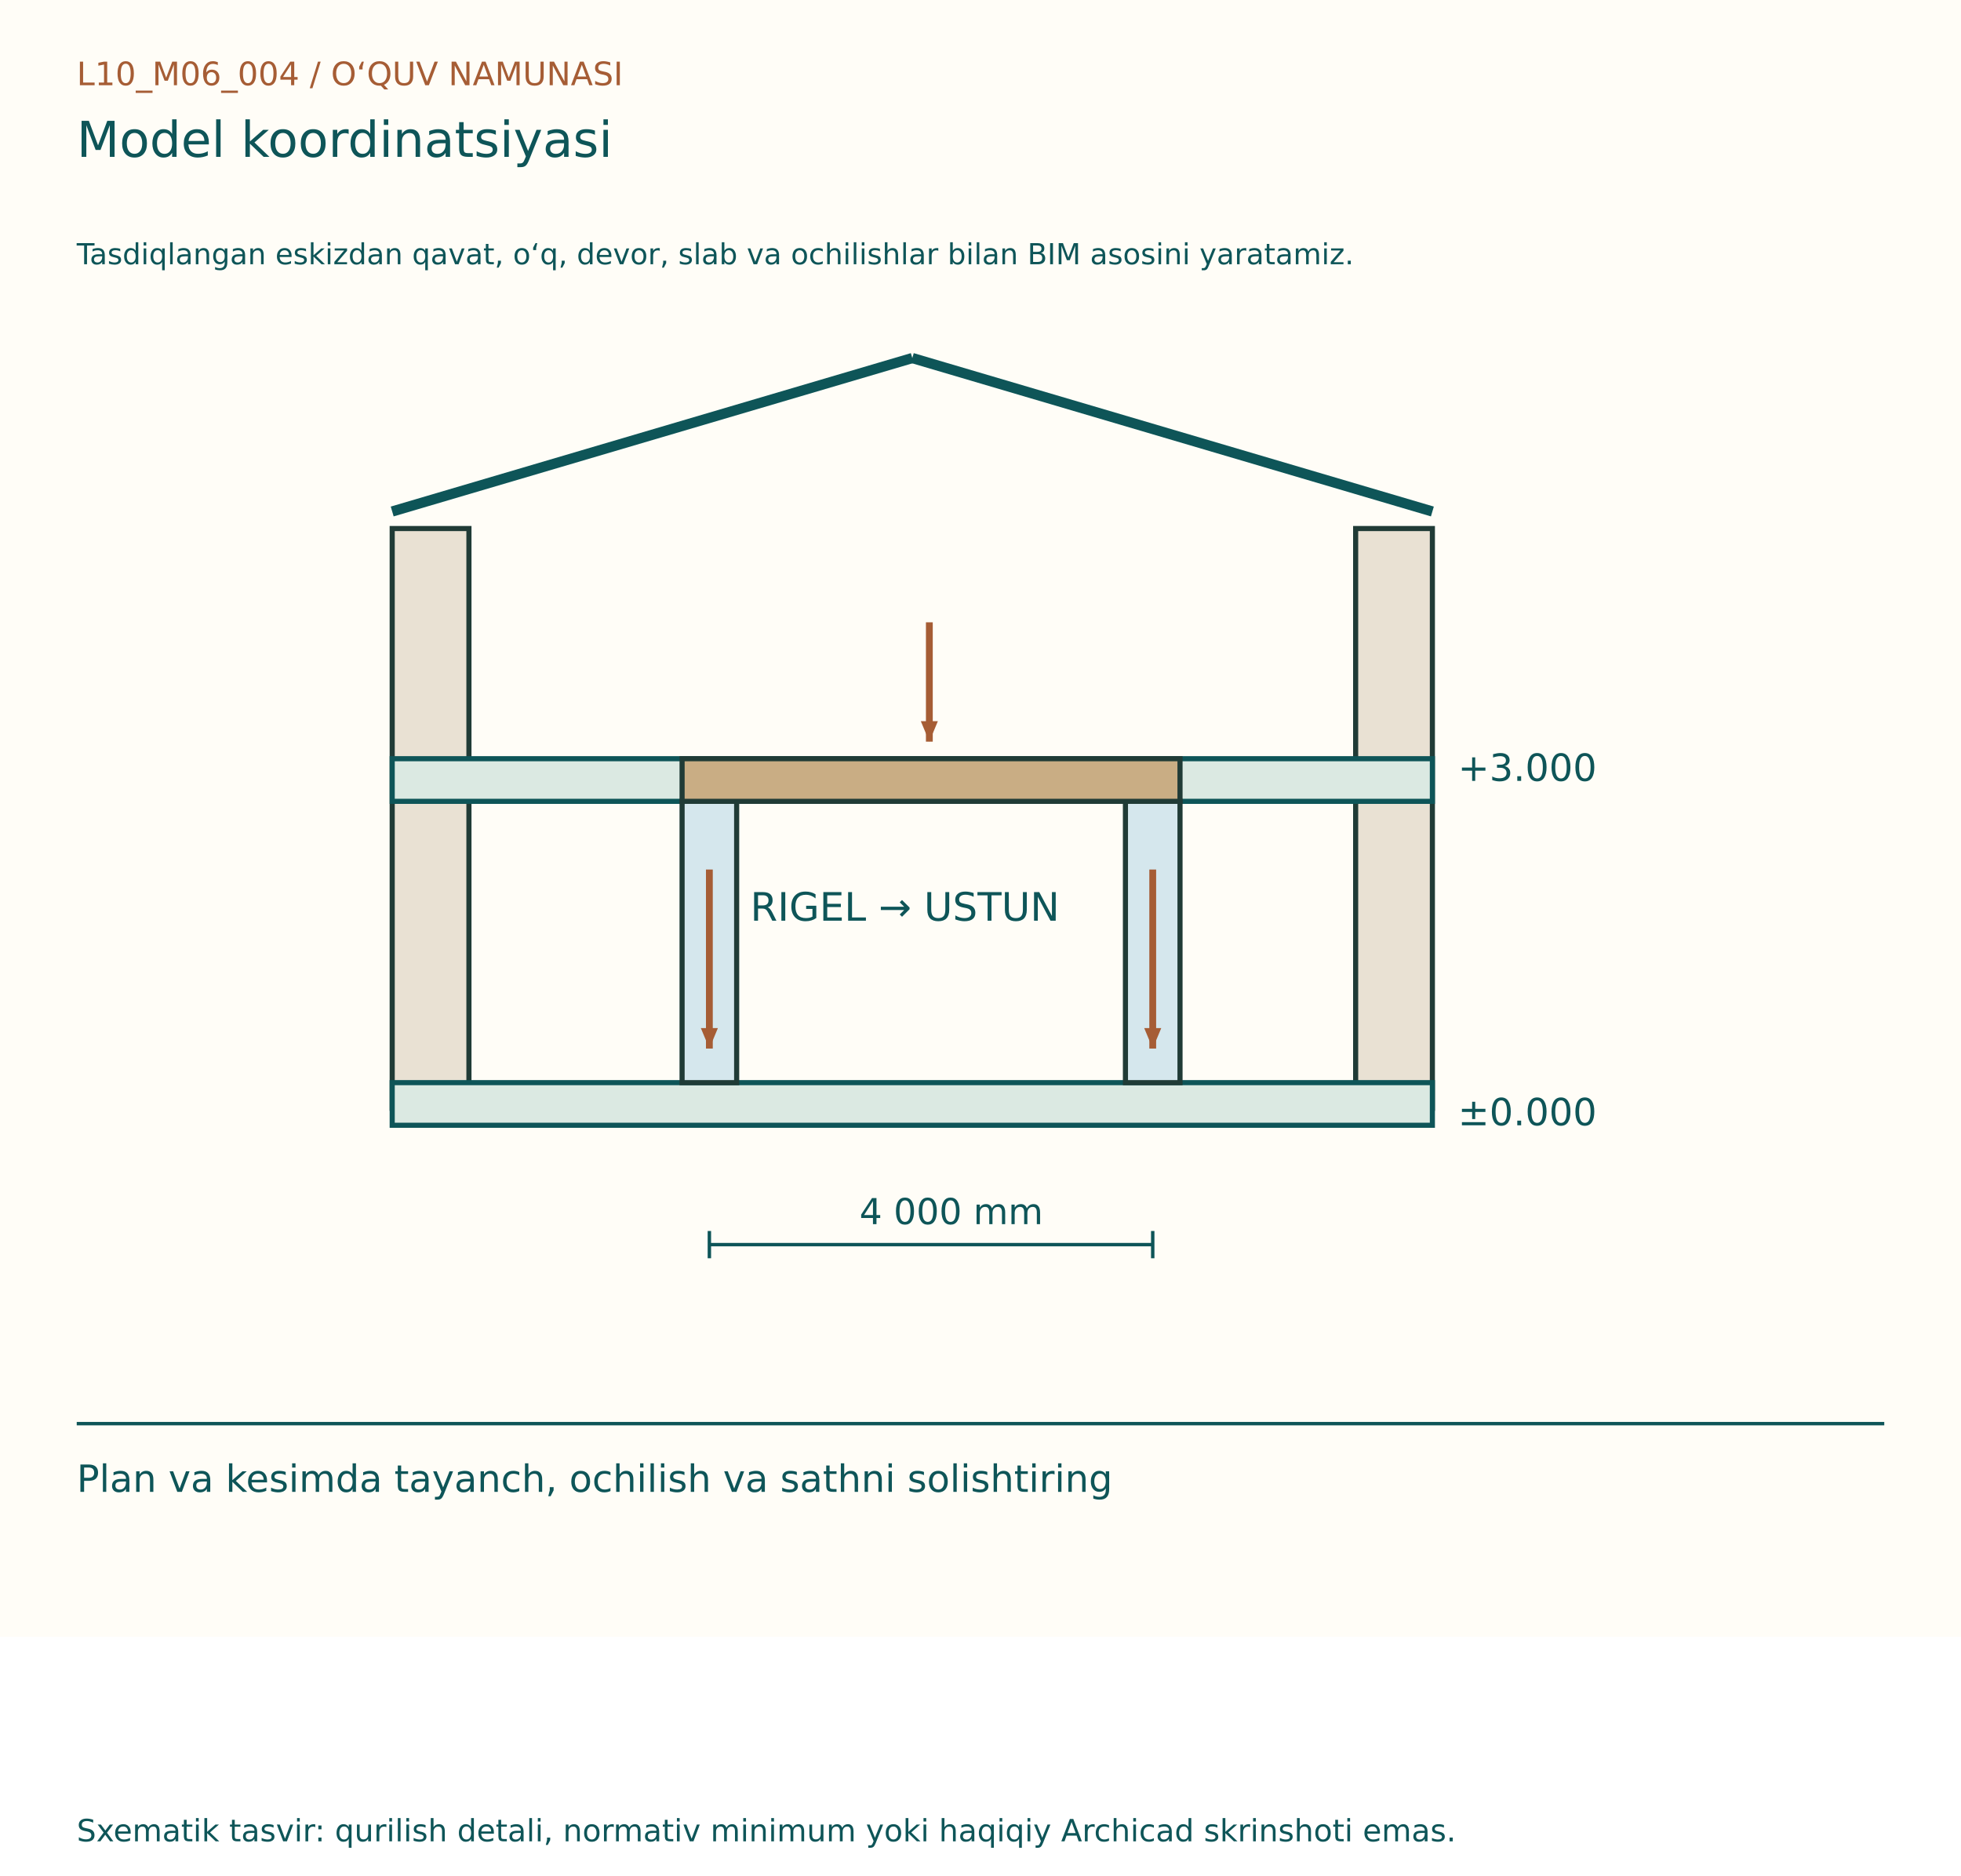
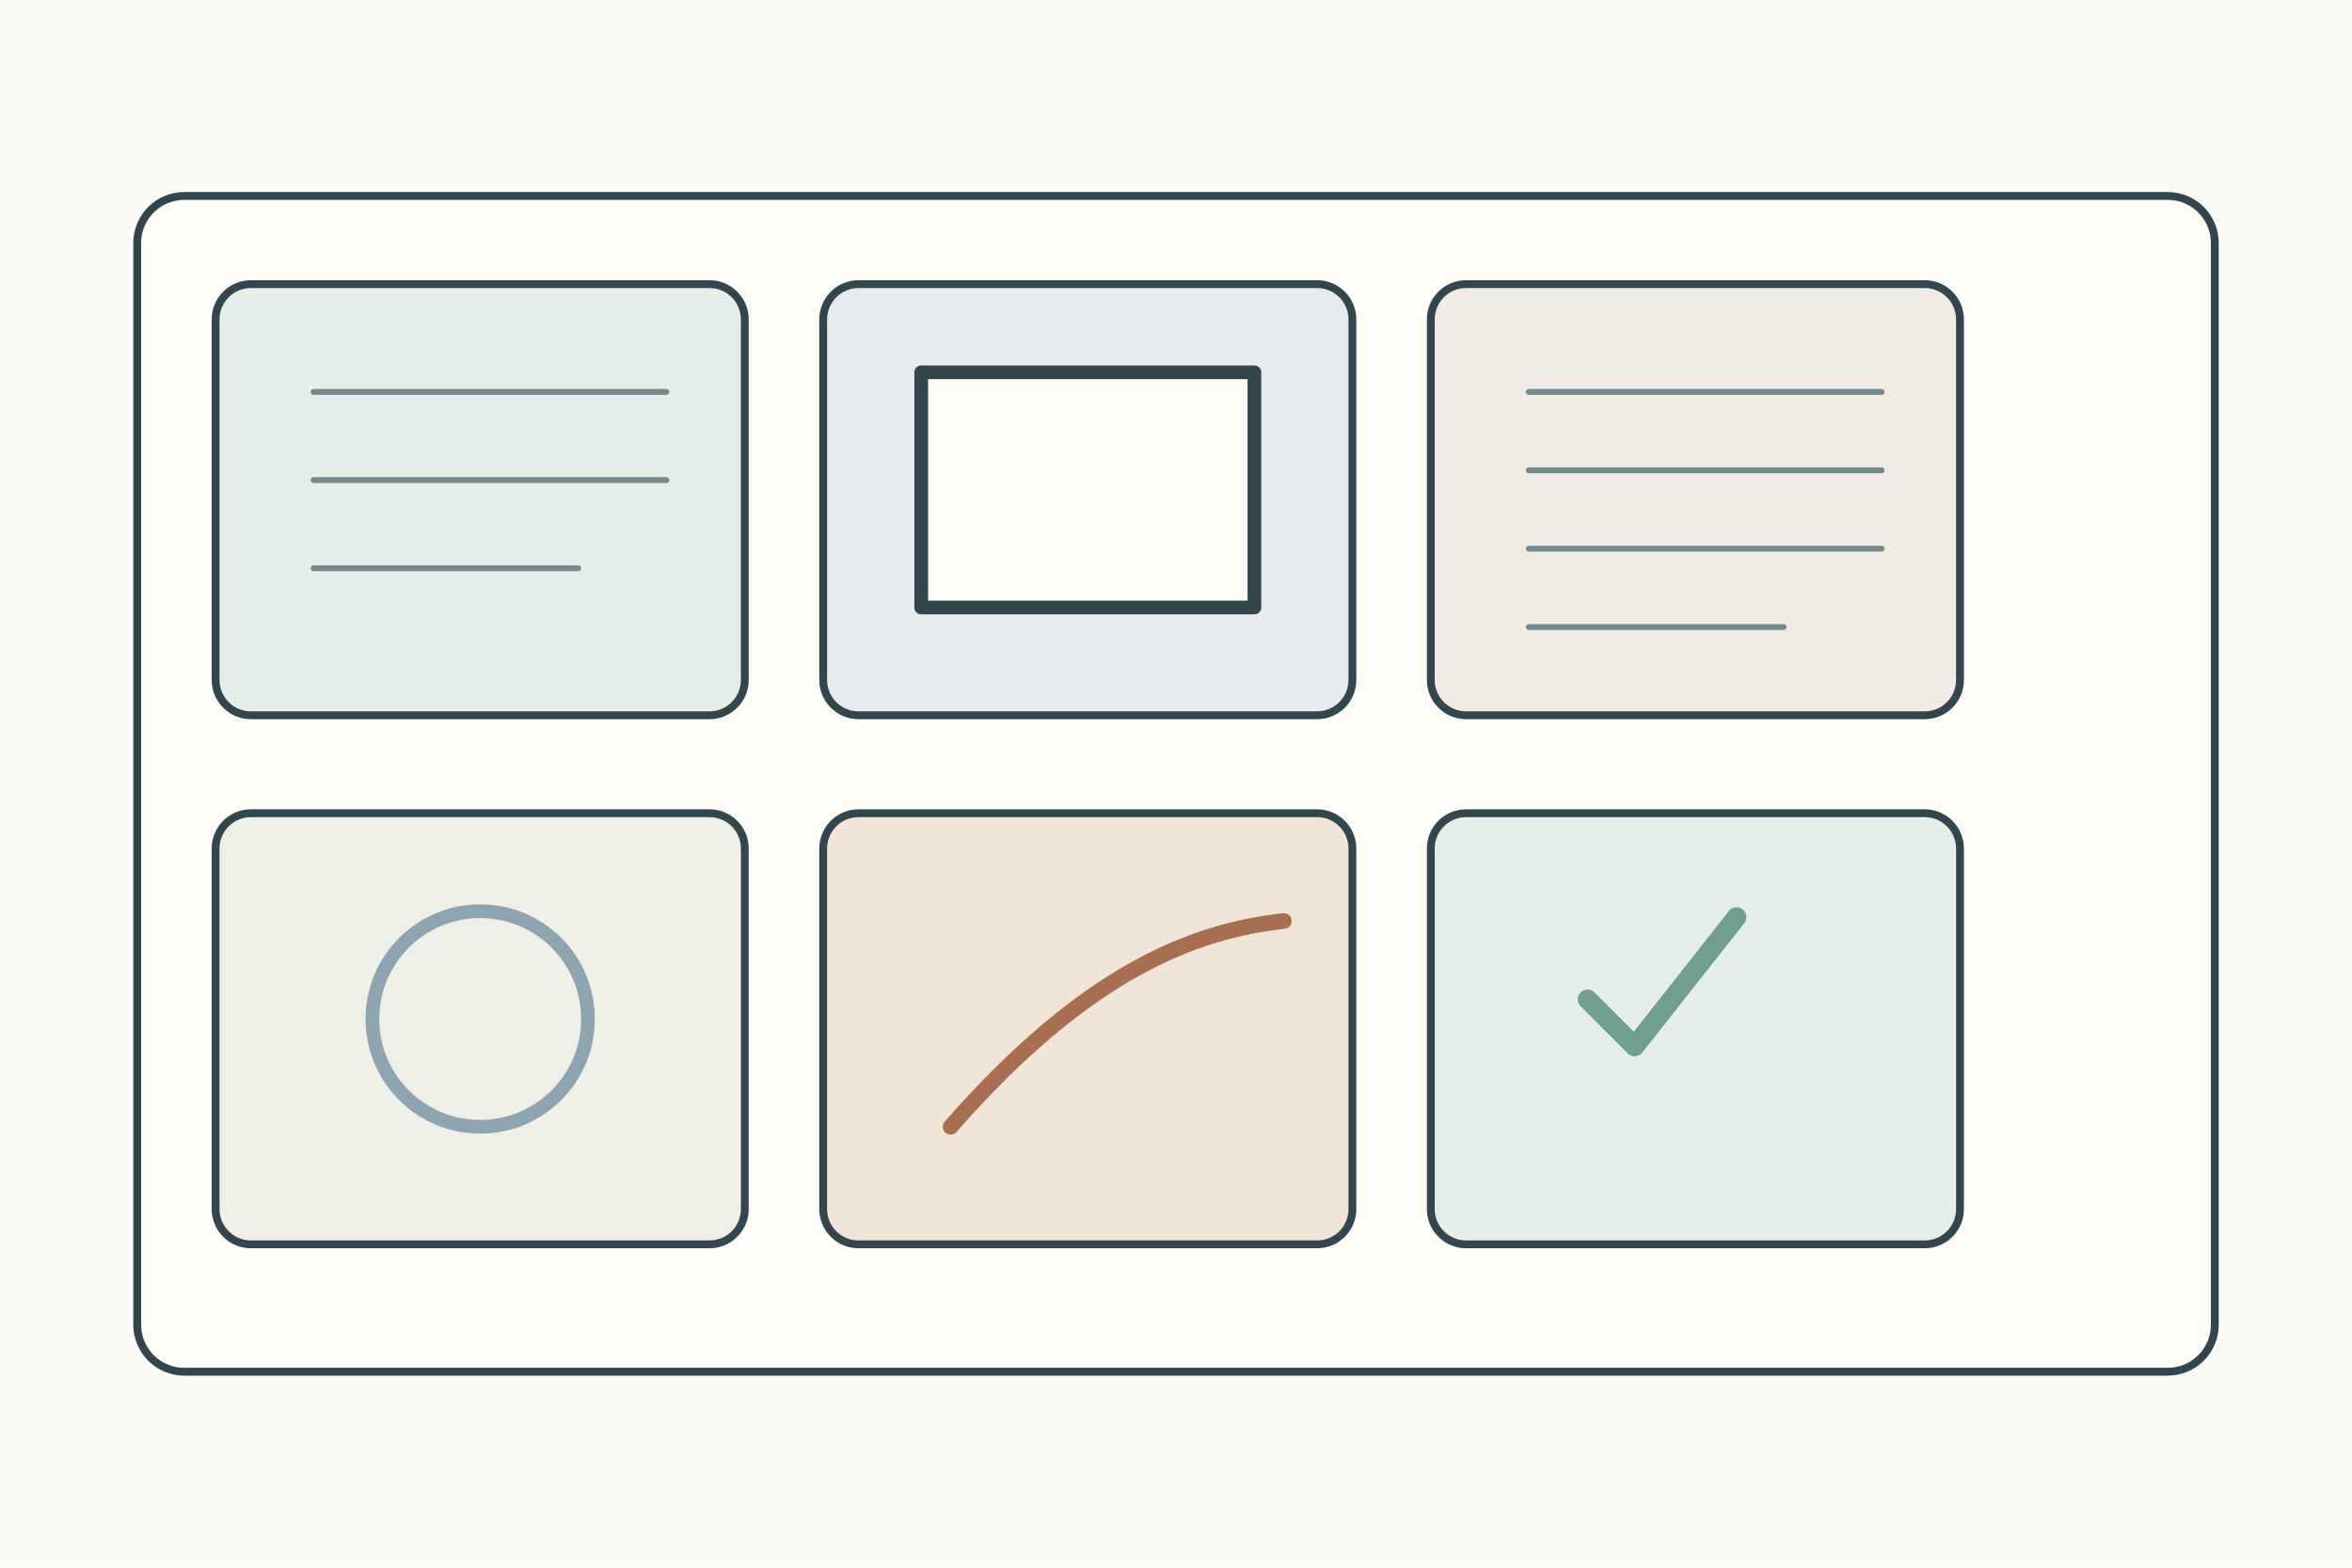
- <svg xmlns="http://www.w3.org/2000/svg" width="1150" height="1100" viewBox="0 0 1150 1100">
-   <rect width="1150" height="960" fill="#FFFDF7" />
-   <g font-family="DejaVu Sans, Segoe UI, sans-serif">
-     <text x="45" y="50" font-size="19" fill="#A65D35">L10_M06_004  /  O‘QUV NAMUNASI</text>
-     <text x="45" y="92" font-size="29" fill="#0E5558">Model koordinatsiyasi</text>
-     <text x="45" y="155" font-size="17" fill="#0E5558">Tasdiqlangan eskizdan qavat, o‘q, devor, slab va ochilishlar bilan BIM asosini yaratamiz.</text>
-     <g transform="translate(0,80)">
-       <rect x="230" y="230" width="45" height="340" fill="#E9E1D3" stroke="#203B36" stroke-width="3" />
-       <rect x="795" y="230" width="45" height="340" fill="#E9E1D3" stroke="#203B36" stroke-width="3" />
-       <rect x="230" y="365" width="610" height="25" fill="#DBE9E2" stroke="#0E5558" stroke-width="3" />
-       <rect x="230" y="555" width="610" height="25" fill="#DBE9E2" stroke="#0E5558" stroke-width="3" />
-       <line x1="230" y1="220" x2="535" y2="130" stroke="#0E5558" stroke-width="6" />
-       <line x1="535" y1="130" x2="840" y2="220" stroke="#0E5558" stroke-width="6" />
-       <text x="855" y="378" font-size="22" fill="#0E5558">+3.000</text>
-       <text x="855" y="580" font-size="22" fill="#0E5558">±0.000</text>
-       <rect x="400" y="390" width="32" height="165" fill="#D5E7ED" stroke="#203B36" stroke-width="3" />
-       <rect x="660" y="390" width="32" height="165" fill="#D5E7ED" stroke="#203B36" stroke-width="3" />
-       <rect x="400" y="365" width="292" height="25" fill="#C9AD84" stroke="#203B36" stroke-width="3" />
-       <line x1="545" y1="285" x2="545" y2="355" stroke="#A65D35" stroke-width="4" />
-       <path d="M545, 355 l-12,-5 l0,10 Z" fill="#A65D35" transform="rotate(90.0 545 355)" />
-       <line x1="416" y1="430" x2="416" y2="535" stroke="#A65D35" stroke-width="4" />
-       <path d="M416, 535 l-12,-5 l0,10 Z" fill="#A65D35" transform="rotate(90.0 416 535)" />
-       <line x1="676" y1="430" x2="676" y2="535" stroke="#A65D35" stroke-width="4" />
-       <path d="M676, 535 l-12,-5 l0,10 Z" fill="#A65D35" transform="rotate(90.0 676 535)" />
-       <line x1="416" y1="650" x2="676" y2="650" stroke="#0E5558" stroke-width="2" />
-       <line x1="416" y1="642" x2="416" y2="658" stroke="#0E5558" stroke-width="2" />
-       <line x1="676" y1="642" x2="676" y2="658" stroke="#0E5558" stroke-width="2" />
-       <text x="504.0" y="638" font-size="21" fill="#0E5558">4 000 mm</text>
-       <text x="440" y="460" font-size="23" fill="#0E5558">RIGEL → USTUN</text>
+ <svg xmlns="http://www.w3.org/2000/svg" width="1200" height="800">
+   <rect width="1200" height="800" fill="#fbfaf4" />
+   <g stroke="#34464d" stroke-width="4" fill="none" stroke-linecap="round" stroke-linejoin="round">
+     <rect x="70" y="100" width="1060" height="600" rx="24" fill="#fffef9" />
+     <g transform="translate(110 145)">
+       <g>
+         <rect width="270" height="220" rx="18" fill="#e5eee8" />
+         <path d="M50 55h180M50 100h180M50 145h135" stroke="#75888d" stroke-width="3" />
+       </g>
+       <g transform="translate(310 0)">
+         <rect width="270" height="220" rx="18" fill="#e7ebef" />
+         <rect x="50" y="45" width="170" height="120" fill="#fffef9" stroke-width="7" />
+       </g>
+       <g transform="translate(620 0)">
+         <rect width="270" height="220" rx="18" fill="#f0ece5" />
+         <path d="M50 55h180M50 95h180M50 135h180M50 175h130" stroke="#75888d" stroke-width="3" />
+       </g>
+       <g transform="translate(0 270)">
+         <rect width="270" height="220" rx="18" fill="#eef0e8" />
+         <circle cx="135" cy="105" r="55" fill="none" stroke="#8ea4b0" stroke-width="7" />
+       </g>
+       <g transform="translate(310 270)">
+         <rect width="270" height="220" rx="18" fill="#f0e5d7" />
+         <path d="M65 160c70-80 125-100 170-105" stroke="#a66f50" stroke-width="8" />
+       </g>
+       <g transform="translate(620 270)">
+         <rect width="270" height="220" rx="18" fill="#e5eee8" />
+         <path d="M80 95l24 24 52-66" stroke="#6f9f8d" stroke-width="10" />
+       </g>
    </g>
-     <line x1="45" y1="835" x2="1105" y2="835" stroke="#0E5558" stroke-width="2" />
-     <text x="45" y="875" font-size="22" fill="#0E5558">Plan va kesimda tayanch, ochilish va sathni solishtiring</text>
-     <text x="45" y="1080" font-size="18" fill="#0E5558">Sxematik tasvir: qurilish detali, normativ minimum yoki haqiqiy Archicad skrinshoti emas.</text>
  </g>
</svg>
